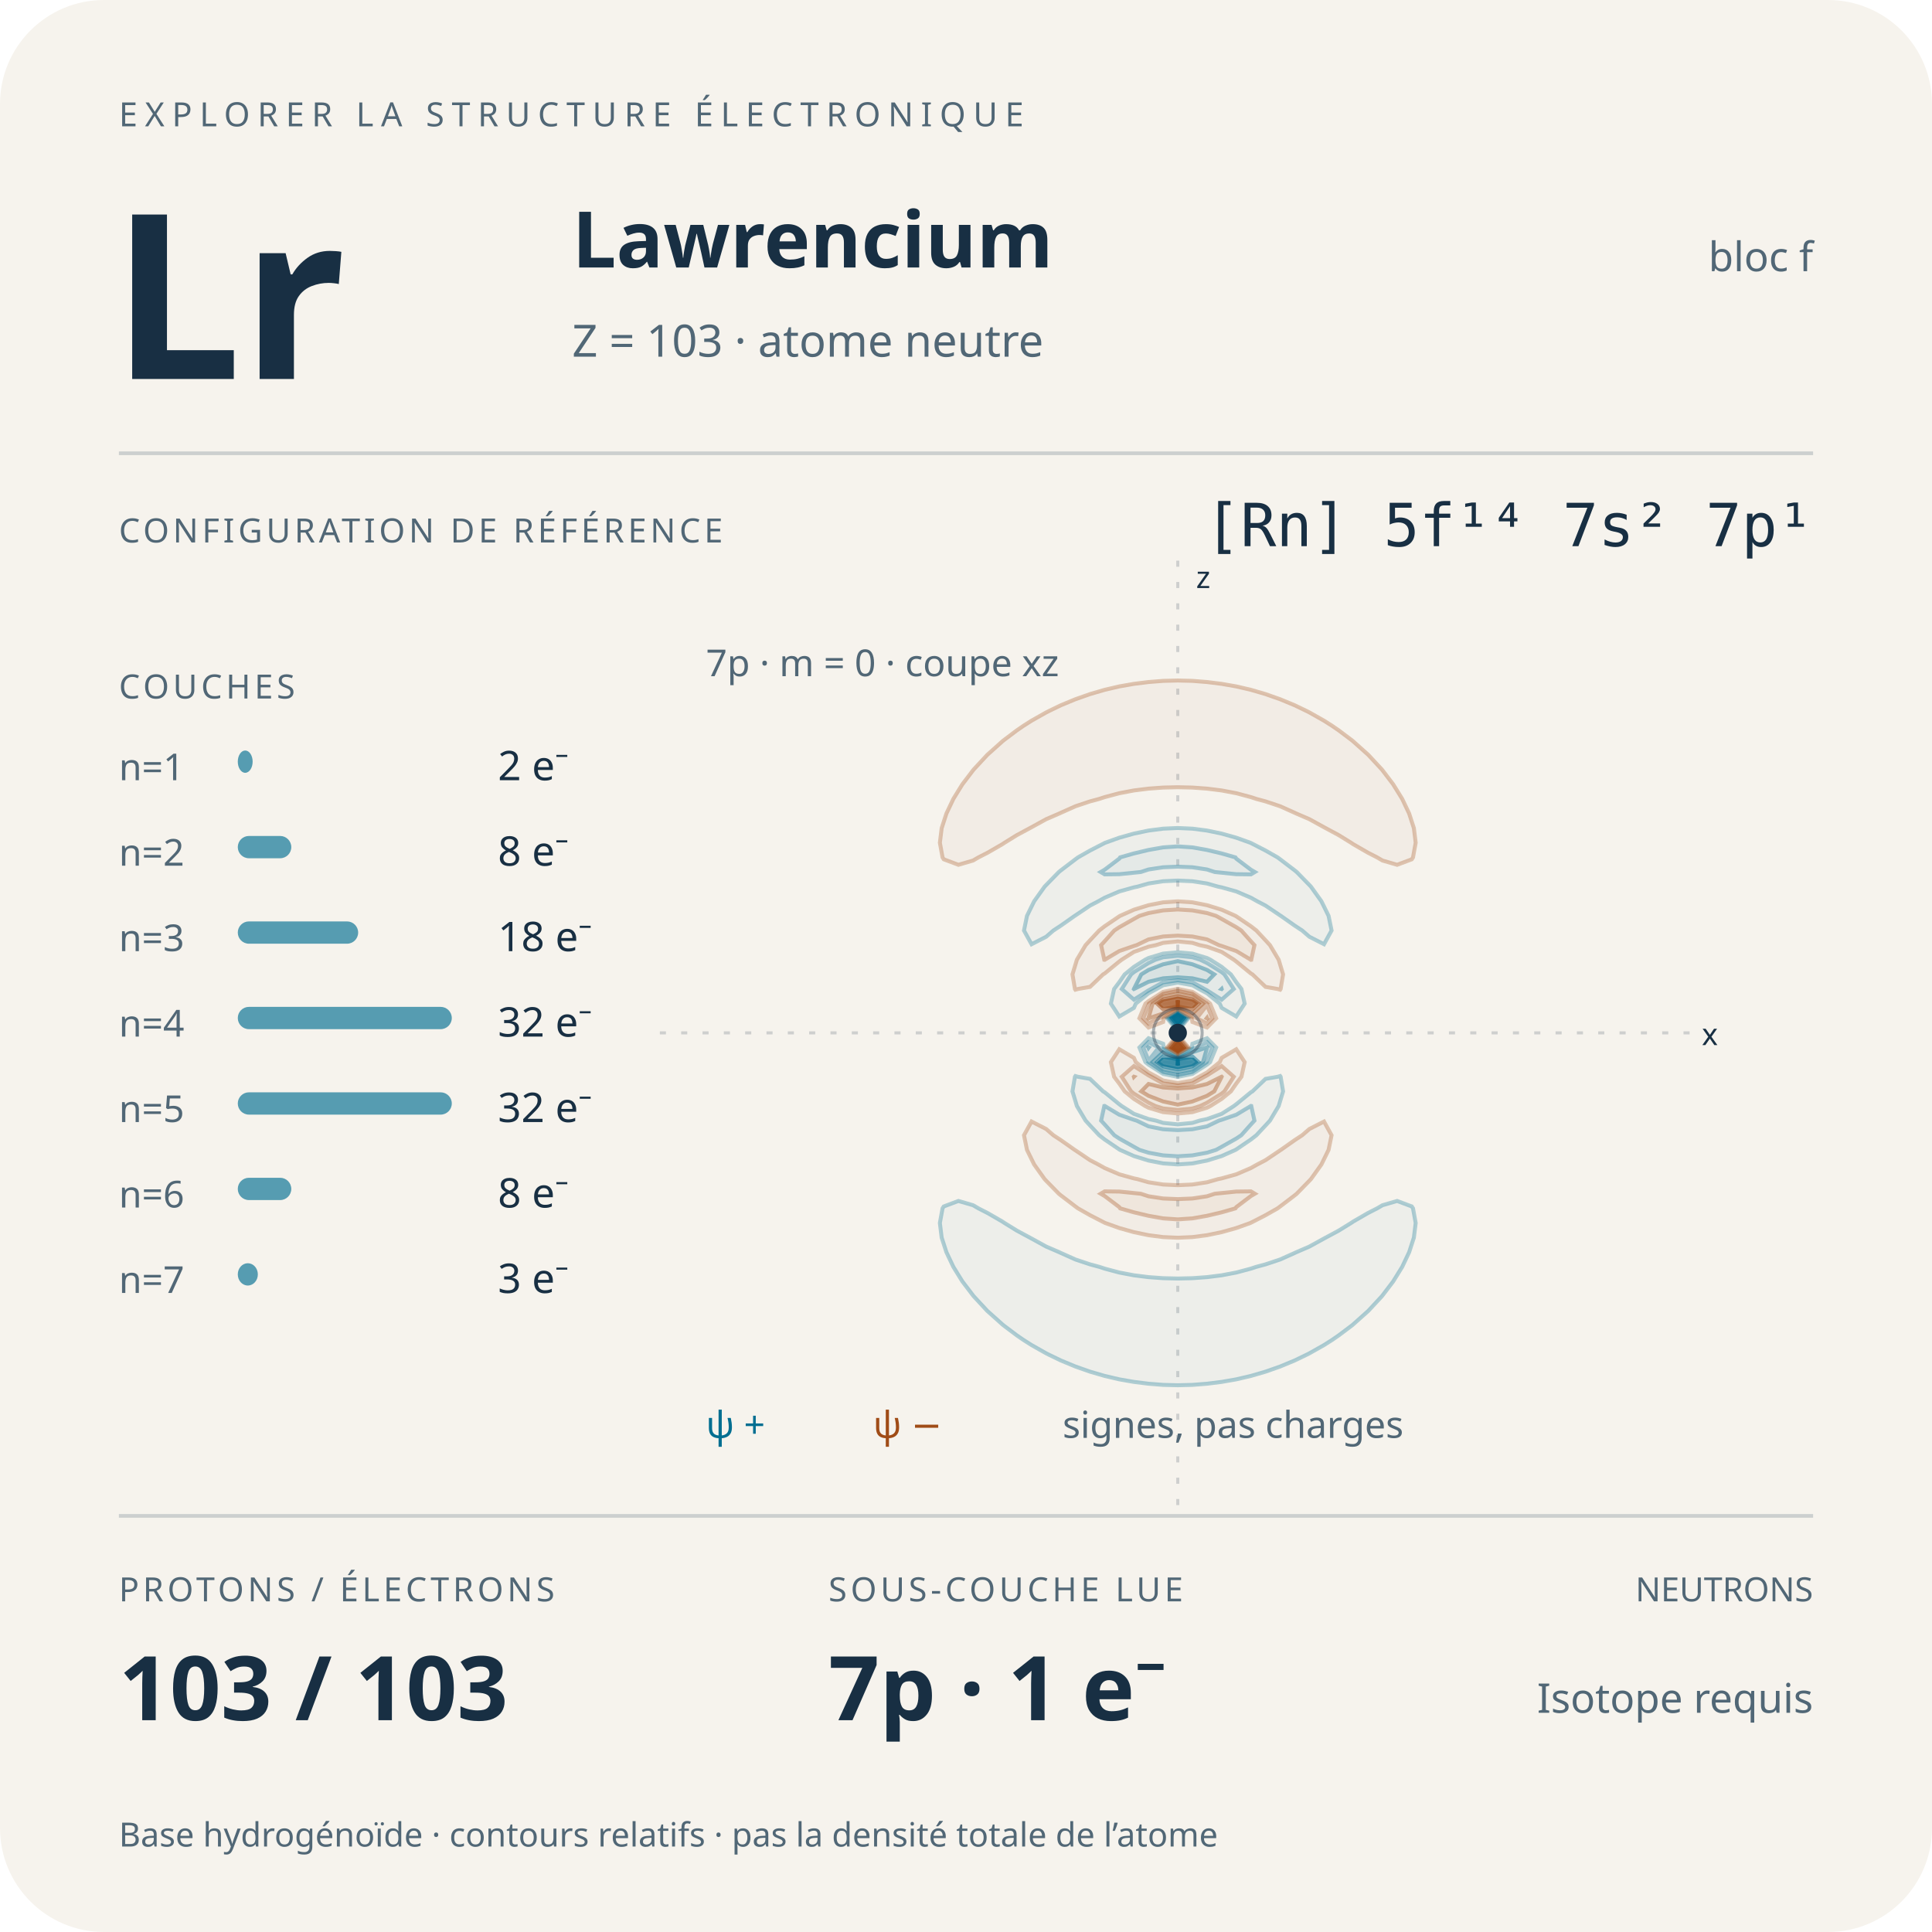
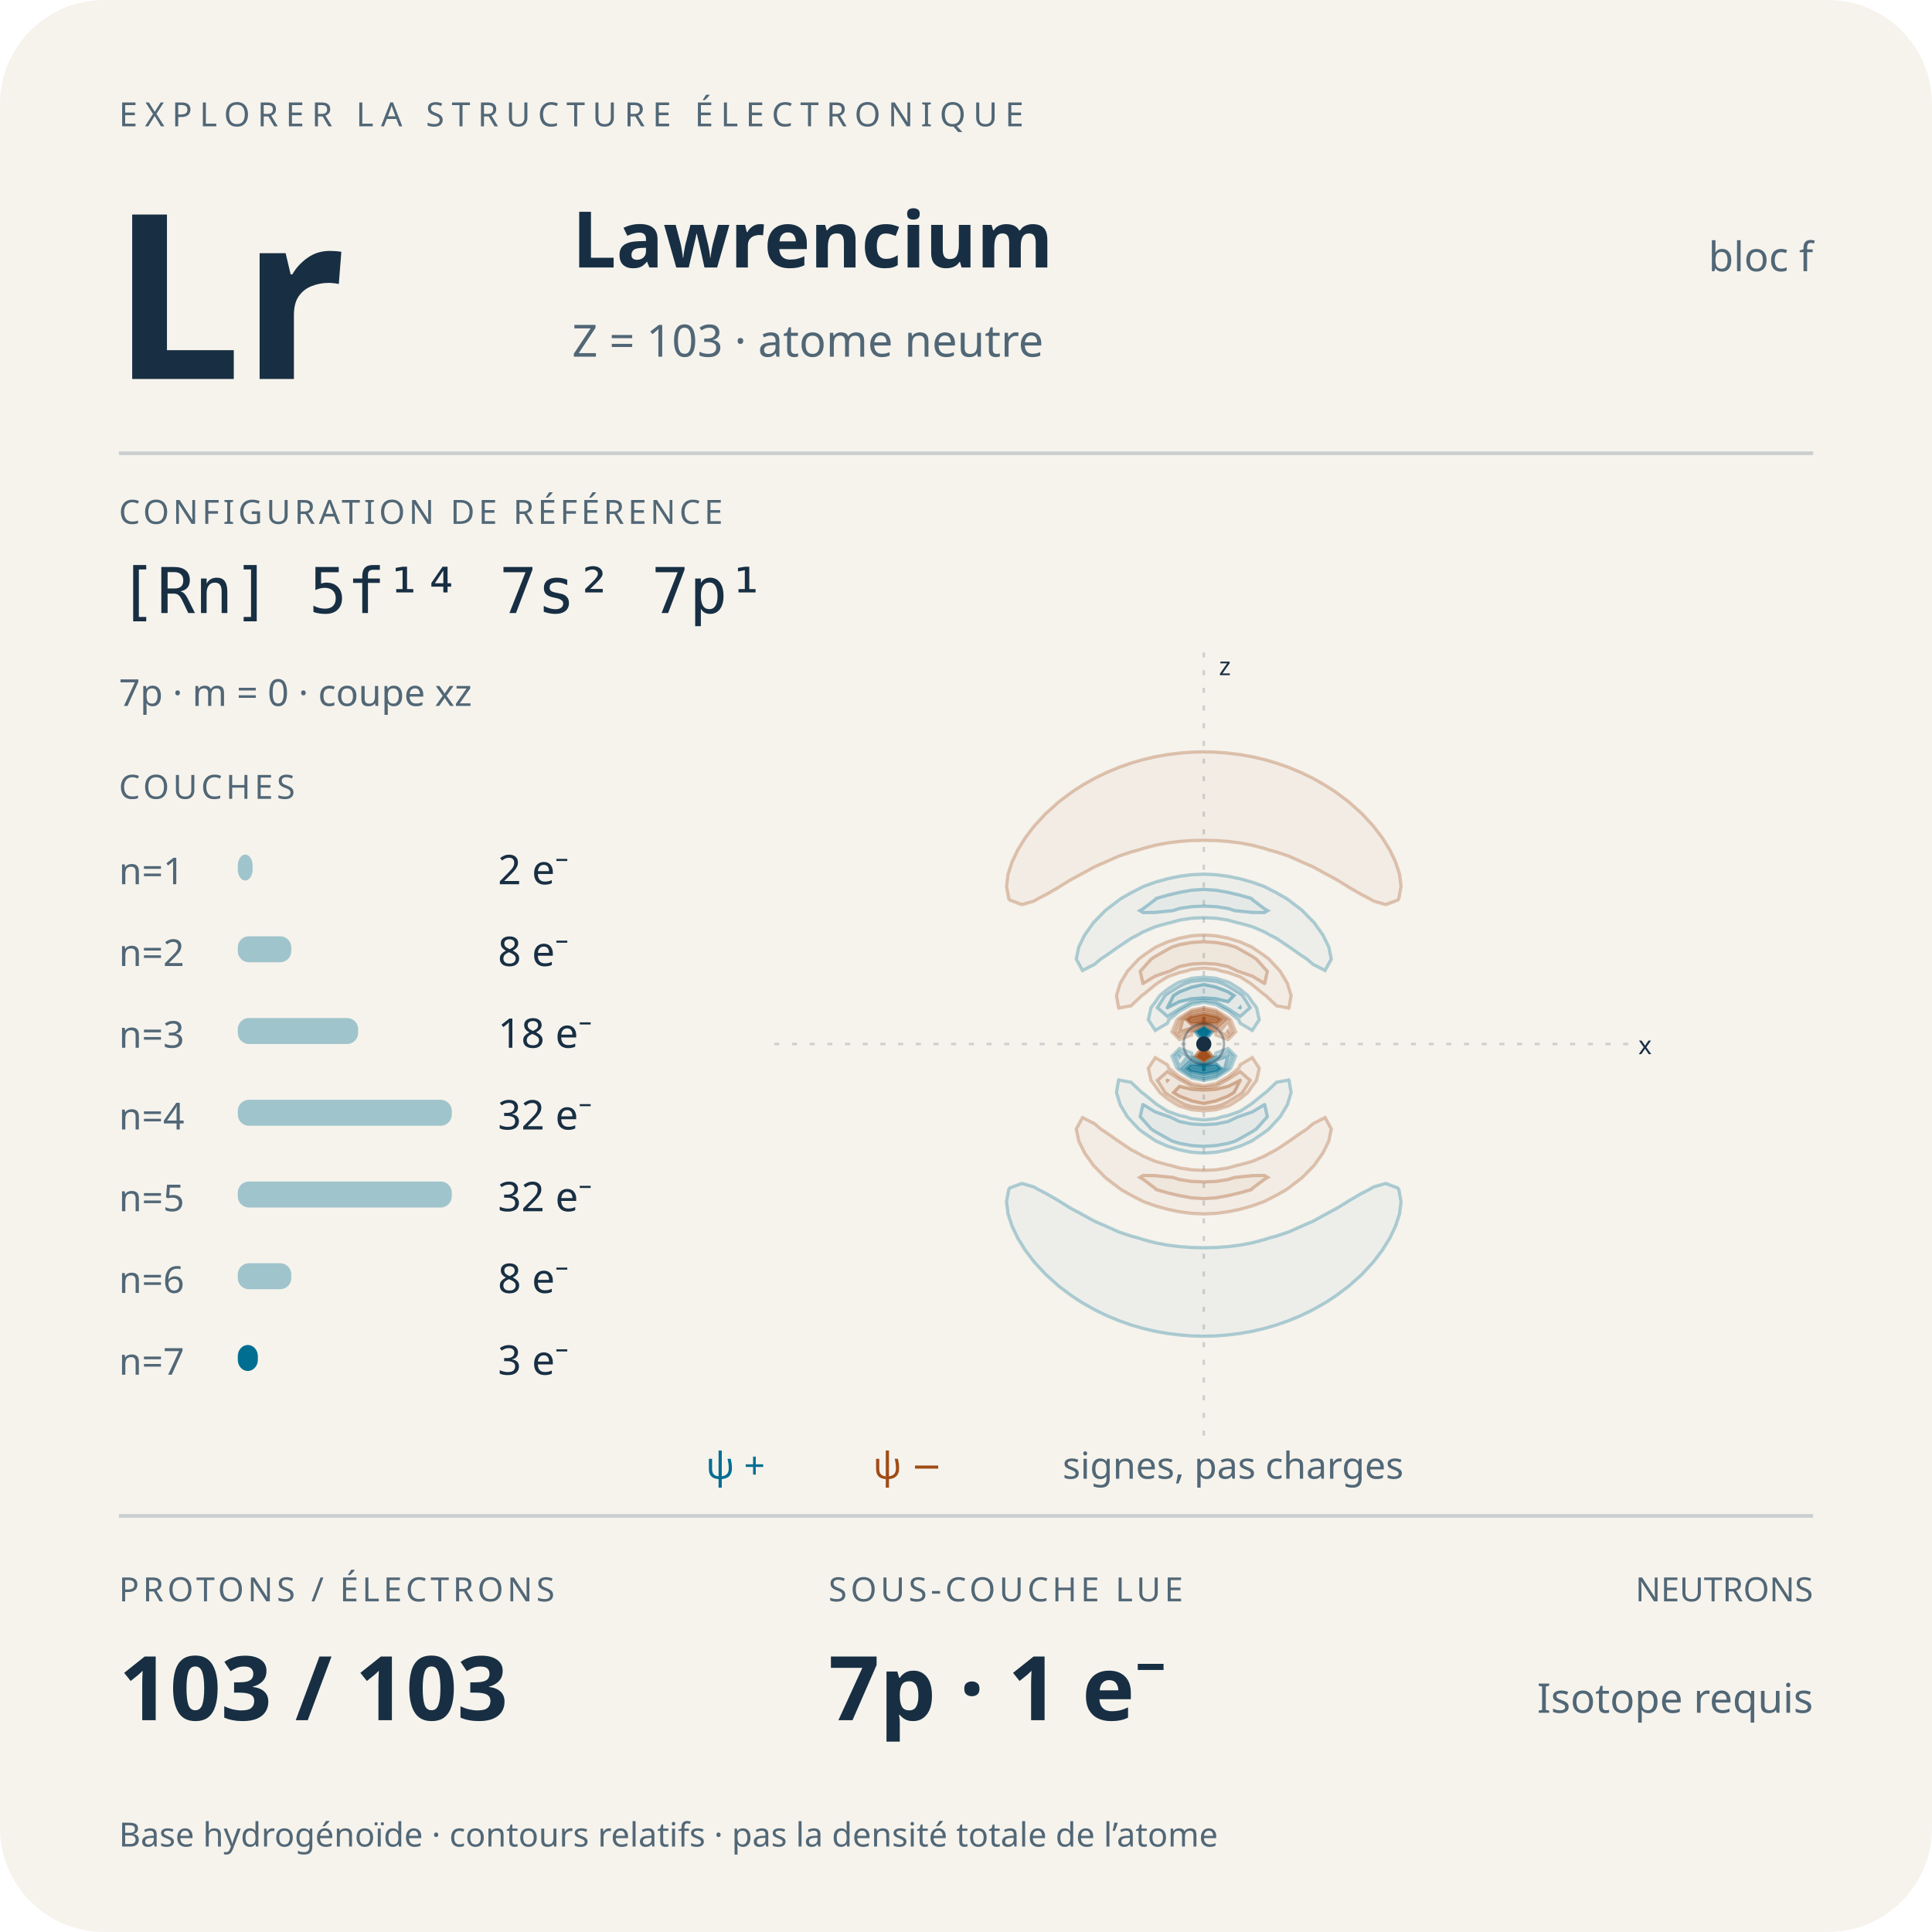
<svg role="img" aria-label="Analyseur atomique : Lawrencium" viewBox="0 0 520 520" style="display:block;width:100%;height:100%;color:#182f43;font-family:ui-sans-serif,system-ui,sans-serif">
  <rect width="520" height="520" rx="28" fill="#f6f3ed" />
  <g fill="#182f43">
    <text x="32" y="34" fill="#516776" font-size="9" letter-spacing="2">EXPLORER LA STRUCTURE ÉLECTRONIQUE</text>
    <text x="30" y="102" font-size="62" font-weight="650">Lr</text>
    <text x="154" y="72" font-size="21" font-weight="600">Lawrencium</text>
    <text x="154" y="96" font-size="12" fill="#516776">Z = 103 · atome neutre</text>
    <text x="488" y="73" text-anchor="end" font-size="11" fill="#516776">bloc f</text>
  </g>
  <g>
    <path d="M32 122H488" stroke="#516776" stroke-opacity=".25" />
-     <text x="32" y="146" font-size="9" letter-spacing="1" fill="#516776">CONFIGURATION DE RÉFÉRENCE</text>
-     <text x="488" y="147" text-anchor="end" fill="#182f43" font-size="16" font-family="ui-monospace,monospace">[Rn] 5f¹⁴ 7s² 7p¹</text>
+     <text x="32" y="141" font-size="9" letter-spacing="1" fill="#516776">CONFIGURATION DE RÉFÉRENCE</text>
+     <text x="32" y="165" fill="#182f43" font-size="17" font-family="ui-monospace,monospace">[Rn] 5f¹⁴ 7s² 7p¹</text>
  </g>
  <g fill="#516776">
-     <text x="32" y="188" font-size="9" letter-spacing="1">COUCHES</text>
-     <g transform="translate(32 210)">
+     <text x="32" y="215" font-size="9" letter-spacing="1">COUCHES</text>
+     <g transform="translate(32 238)">
      <text font-size="10">n=1</text>
-       <rect x="32" y="-8" width="4" height="6" rx="3" fill="#006e91" fill-opacity=".65" />
+       <rect x="32" y="-8" width="4" height="7" rx="3" fill="#006e91" fill-opacity="0.35" />
      <text x="102" font-size="11" fill="#182f43">2 e⁻</text>
    </g>
-     <g transform="translate(32 233)">
+     <g transform="translate(32 260)">
      <text font-size="10">n=2</text>
-       <rect x="32" y="-8" width="14.4" height="6" rx="3" fill="#006e91" fill-opacity=".65" />
+       <rect x="32" y="-8" width="14.4" height="7" rx="3" fill="#006e91" fill-opacity="0.35" />
      <text x="102" font-size="11" fill="#182f43">8 e⁻</text>
    </g>
-     <g transform="translate(32 256)">
+     <g transform="translate(32 282)">
      <text font-size="10">n=3</text>
-       <rect x="32" y="-8" width="32.4" height="6" rx="3" fill="#006e91" fill-opacity=".65" />
+       <rect x="32" y="-8" width="32.4" height="7" rx="3" fill="#006e91" fill-opacity="0.35" />
      <text x="102" font-size="11" fill="#182f43">18 e⁻</text>
    </g>
-     <g transform="translate(32 279)">
+     <g transform="translate(32 304)">
      <text font-size="10">n=4</text>
-       <rect x="32" y="-8" width="57.6" height="6" rx="3" fill="#006e91" fill-opacity=".65" />
+       <rect x="32" y="-8" width="57.6" height="7" rx="3" fill="#006e91" fill-opacity="0.35" />
      <text x="102" font-size="11" fill="#182f43">32 e⁻</text>
    </g>
-     <g transform="translate(32 302)">
+     <g transform="translate(32 326)">
      <text font-size="10">n=5</text>
-       <rect x="32" y="-8" width="57.6" height="6" rx="3" fill="#006e91" fill-opacity=".65" />
+       <rect x="32" y="-8" width="57.6" height="7" rx="3" fill="#006e91" fill-opacity="0.35" />
      <text x="102" font-size="11" fill="#182f43">32 e⁻</text>
    </g>
-     <g transform="translate(32 325)">
+     <g transform="translate(32 348)">
      <text font-size="10">n=6</text>
-       <rect x="32" y="-8" width="14.4" height="6" rx="3" fill="#006e91" fill-opacity=".65" />
+       <rect x="32" y="-8" width="14.4" height="7" rx="3" fill="#006e91" fill-opacity="0.35" />
      <text x="102" font-size="11" fill="#182f43">8 e⁻</text>
    </g>
-     <g transform="translate(32 348)">
+     <g transform="translate(32 370)">
      <text font-size="10">n=7</text>
-       <rect x="32" y="-8" width="5.4" height="6" rx="3" fill="#006e91" fill-opacity=".65" />
+       <rect x="32" y="-8" width="5.4" height="7" rx="3" fill="#006e91" fill-opacity="1" />
      <text x="102" font-size="11" fill="#182f43">3 e⁻</text>
    </g>
  </g>
-   <g transform="translate(317 278) scale(.82)">
+   <g transform="translate(324 281) scale(.68)">
    <g data-science-layer="atomic-orbital" data-scientific-status="hydrogenic-basis-not-total-density" opacity="1">
      <g stroke="currentColor" stroke-opacity=".18" fill="none">
        <path d="M-170 0H170M0-155V155" stroke-dasharray="2 5" />
        <text x="172" y="4" fill="currentColor" stroke="none" font-size="10">x</text>
        <text x="6" y="-146" fill="currentColor" stroke="none" font-size="10">z</text>
      </g>
      <path d="M-4.80 115.54L-9.08 115.20L-9.60 115.16L-14.40 114.56L-19.20 113.72L-24.00 112.60L-28.80 111.20L-31.07 110.40L-33.60 109.51L-38.40 107.52L-42.37 105.60L-43.20 105.18L-48.00 102.47L-50.63 100.80L-52.80 99.31L-57.20 96.00L-57.60 95.66L-62.40 91.37L-62.58 91.20L-67.03 86.40L-67.20 86.18L-70.69 81.60L-72.00 79.49L-73.66 76.80L-75.94 72.00L-76.80 69.34L-77.50 67.20L-78.09 62.40L-77.21 57.60L-76.80 56.97L-72.00 55.17L-67.20 56.57L-65.43 57.60L-62.40 59.15L-57.60 61.92L-56.88 62.40L-52.80 64.92L-48.56 67.20L-48.00 67.50L-43.20 70.14L-38.89 72.00L-38.40 72.23L-33.60 74.38L-28.80 75.98L-25.75 76.80L-24.00 77.38L-19.20 78.66L-14.40 79.57L-9.60 80.17L-4.80 80.52L0.00 80.63L4.80 80.52L9.60 80.17L14.40 79.57L19.20 78.66L24.00 77.38L25.75 76.80L28.80 75.98L33.60 74.38L38.40 72.23L38.89 72.00L43.20 70.14L48.00 67.50L48.56 67.20L52.80 64.92L56.88 62.40L57.60 61.92L62.40 59.15L65.43 57.60L67.20 56.57L72.00 55.17L76.80 56.97L77.21 57.60L78.09 62.40L77.50 67.20L76.80 69.34L75.94 72.00L73.66 76.80L72.00 79.49L70.69 81.60L67.20 86.18L67.03 86.40L62.58 91.20L62.40 91.37L57.60 95.66L57.20 96.00L52.80 99.31L50.63 100.80L48.00 102.47L43.20 105.18L42.37 105.60L38.40 107.52L33.60 109.51L31.07 110.40L28.80 111.20L24.00 112.60L19.20 113.72L14.40 114.56L9.60 115.16L9.08 115.20L4.80 115.54L0.00 115.66L-4.80 115.54ZM-14.40 40.43L-18.97 38.40L-19.20 38.26L-24.00 35.00L-25.80 33.60L-28.80 30.39L-30.26 28.80L-33.12 24.00L-33.60 22.40L-34.57 19.20L-33.76 14.40L-33.60 14.17L-32.79 14.40L-28.80 15.10L-24.50 19.20L-24.00 19.49L-19.20 23.42L-18.43 24.00L-14.40 26.57L-9.60 28.28L-7.14 28.80L-4.80 29.54L0.00 30.02L4.80 29.54L7.14 28.80L9.60 28.28L14.40 26.57L18.43 24.00L19.20 23.42L24.00 19.49L24.50 19.20L28.80 15.10L32.79 14.40L33.60 14.17L33.76 14.40L34.57 19.20L33.60 22.40L33.12 24.00L30.26 28.80L28.80 30.39L25.80 33.60L24.00 35.00L19.20 38.26L18.97 38.40L14.40 40.43L9.60 41.91L4.80 42.85L0.00 43.18L-4.80 42.85L-9.60 41.91L-14.40 40.43ZM0.00 14.44L-0.18 14.40L-4.80 13.46L-9.60 10.42L-10.61 9.60L-12.60 4.80L-9.60 1.76L-4.80 3.57L-4.61 4.80L0.00 7.70L4.61 4.80L4.80 3.57L9.60 1.76L12.60 4.80L10.61 9.60L9.60 10.42L4.80 13.46L0.18 14.40L0.00 14.44ZM0.00 -0.64L-3.52 -4.80L0.00 -7.01L3.52 -4.80L0.00 -0.64ZM-19.20 -5.38L-21.96 -9.60L-20.90 -14.40L-19.20 -16.65L-17.43 -19.20L-14.40 -21.67L-10.72 -24.00L-9.60 -24.57L-4.80 -26.02L0.00 -26.46L4.80 -26.02L9.60 -24.57L10.72 -24.00L14.40 -21.67L17.43 -19.20L19.20 -16.65L20.90 -14.40L21.96 -9.60L19.20 -5.38L14.40 -8.20L13.77 -9.60L9.60 -12.99L6.98 -14.40L4.80 -15.63L0.00 -16.50L-4.80 -15.63L-6.98 -14.40L-9.60 -12.99L-13.77 -9.60L-14.40 -8.20L-19.20 -5.38ZM-48.00 -29.10L-50.48 -33.60L-49.50 -38.40L-48.00 -41.46L-47.14 -43.20L-43.71 -48.00L-43.20 -48.54L-39.04 -52.80L-38.40 -53.32L-33.60 -56.98L-32.76 -57.60L-28.80 -59.85L-24.00 -62.32L-23.83 -62.40L-19.20 -64.06L-14.40 -65.41L-9.60 -66.41L-4.80 -67.03L-1.02 -67.20L0.00 -67.24L1.02 -67.20L4.80 -67.03L9.60 -66.41L14.40 -65.41L19.20 -64.06L23.83 -62.40L24.00 -62.32L28.80 -59.85L32.76 -57.60L33.60 -56.98L38.40 -53.32L39.04 -52.80L43.20 -48.54L43.71 -48.00L47.14 -43.20L48.00 -41.46L49.50 -38.40L50.48 -33.60L48.00 -29.10L43.20 -31.55L40.83 -33.60L38.40 -35.19L33.84 -38.40L33.60 -38.55L28.80 -41.78L26.07 -43.20L24.00 -44.36L19.20 -46.42L14.40 -47.76L13.22 -48.00L9.60 -49.03L4.80 -49.77L0.00 -49.99L-4.80 -49.77L-9.60 -49.03L-13.22 -48.00L-14.40 -47.76L-19.20 -46.42L-24.00 -44.36L-26.07 -43.20L-28.80 -41.78L-33.60 -38.55L-33.84 -38.40L-38.40 -35.19L-40.83 -33.60L-43.20 -31.55L-48.00 -29.10Z" fill="#006e91" fill-rule="evenodd" fill-opacity="0.037" stroke="#006e91" stroke-width="1.3" stroke-opacity="0.294" />
      <path d="M-9.60 39.33L-12.59 38.40L-14.40 37.40L-19.20 34.69L-20.85 33.60L-24.00 30.07L-25.17 28.80L-24.12 24.00L-24.00 23.98L-23.97 24.00L-19.20 26.86L-14.40 28.52L-13.49 28.80L-9.60 30.67L-4.80 31.63L0.00 31.91L4.80 31.63L9.60 30.67L13.49 28.80L14.40 28.52L19.20 26.86L23.97 24.00L24.00 23.98L24.12 24.00L25.17 28.80L24.00 30.07L20.85 33.60L19.20 34.69L14.40 37.40L12.59 38.40L9.60 39.33L4.80 40.21L0.00 40.51L-4.80 40.21L-9.60 39.33ZM-4.80 12.81L-9.46 9.60L-4.80 5.27L0.00 7.96L4.80 5.27L6.21 4.80L9.60 3.08L11.30 4.80L9.60 9.11L9.46 9.60L4.80 12.81L0.00 13.78L-4.80 12.81ZM-9.60 9.11L-11.30 4.80L-9.60 3.08L-6.21 4.80L-9.60 9.11ZM0.00 -1.13L-3.11 -4.80L0.00 -6.76L3.11 -4.80L0.00 -1.13ZM-14.40 -10.90L-18.38 -14.40L-15.32 -19.20L-14.40 -19.95L-9.60 -22.93L-7.38 -24.00L-4.80 -24.82L0.00 -25.30L4.80 -24.82L7.38 -24.00L9.60 -22.93L14.40 -19.95L15.32 -19.20L18.38 -14.40L14.40 -10.90L9.60 -13.95L8.77 -14.40L4.80 -16.64L0.00 -17.27L-4.80 -16.64L-8.77 -14.40L-9.60 -13.95L-14.40 -10.90ZM-24.00 -52.02L-25.30 -52.80L-24.00 -53.56L-19.20 -57.19L-18.93 -57.60L-14.40 -58.90L-9.60 -60.04L-4.80 -60.89L0.00 -61.22L4.80 -60.89L9.60 -60.04L14.40 -58.90L18.93 -57.60L19.20 -57.19L24.00 -53.56L25.30 -52.80L24.00 -52.02L19.20 -52.08L14.40 -52.57L12.14 -52.80L9.60 -53.63L4.80 -54.36L0.00 -54.56L-4.80 -54.36L-9.60 -53.63L-12.14 -52.80L-14.40 -52.57L-19.20 -52.08L-24.00 -52.02Z" fill="#006e91" fill-rule="evenodd" fill-opacity="0.042" stroke="#006e91" stroke-width="1.3" stroke-opacity="0.324" />
      <path d="M-4.80 11.99L-8.27 9.60L-4.80 6.37L0.00 8.28L4.80 6.37L9.49 4.80L9.60 4.74L9.66 4.80L9.60 4.94L8.27 9.60L4.80 11.99L0.00 12.96L-4.80 11.99ZM-9.60 4.94L-9.66 4.80L-9.60 4.74L-9.49 4.80L-9.60 4.94ZM0.00 -1.73L-2.60 -4.80L0.00 -6.44L2.60 -4.80L0.00 -1.73ZM-14.40 -14.39L-14.41 -14.40L-14.40 -14.43L-11.98 -19.20L-9.60 -20.66L-4.80 -22.52L0.00 -23.55L4.80 -22.52L9.60 -20.66L11.98 -19.20L9.60 -16.77L4.80 -17.91L0.00 -18.24L-4.80 -17.91L-9.60 -16.77L-14.37 -14.40L-14.40 -14.39ZM14.40 -14.39L14.37 -14.40L14.40 -14.43L14.41 -14.40L14.40 -14.39Z" fill="#006e91" fill-rule="evenodd" fill-opacity="0.051" stroke="#006e91" stroke-width="1.3" stroke-opacity="0.384" />
      <path d="M-4.80 10.96L-6.78 9.60L-4.80 7.76L0.00 8.69L4.80 7.76L6.78 9.60L4.80 10.96L0.00 11.93L-4.80 10.96ZM0.00 -2.49L-1.95 -4.80L0.00 -6.03L1.95 -4.80L0.00 -2.49Z" fill="#006e91" fill-rule="evenodd" fill-opacity="0.067" stroke="#006e91" stroke-width="1.3" stroke-opacity="0.496" />
      <path d="M-4.80 9.84L-5.15 9.60L-4.80 9.28L0.00 9.13L4.80 9.28L5.15 9.60L4.80 9.84L0.00 10.80L-4.80 9.84ZM0.00 -3.33L-1.25 -4.80L0.00 -5.59L1.25 -4.80L0.00 -3.33Z" fill="#006e91" fill-rule="evenodd" fill-opacity="0.093" stroke="#006e91" stroke-width="2.2" stroke-opacity="0.664" />
      <path d="M0.00 9.71L-0.53 9.60L0.00 9.56L0.53 9.60L0.00 9.71ZM0.00 -4.13L-0.57 -4.80L0.00 -5.16L0.57 -4.80L0.00 -4.13Z" fill="#006e91" fill-rule="evenodd" fill-opacity="0.124" stroke="#006e91" stroke-width="2.2" stroke-opacity="0.872" />
      <path d="M0.00 67.24L-1.02 67.20L-4.80 67.03L-9.60 66.41L-14.40 65.41L-19.20 64.06L-23.83 62.40L-24.00 62.32L-28.80 59.85L-32.76 57.60L-33.60 56.98L-38.40 53.32L-39.04 52.80L-43.20 48.54L-43.71 48.00L-47.14 43.20L-48.00 41.46L-49.50 38.40L-50.48 33.60L-48.00 29.10L-43.20 31.55L-40.83 33.60L-38.40 35.19L-33.84 38.40L-33.60 38.55L-28.80 41.78L-26.07 43.20L-24.00 44.36L-19.20 46.42L-14.40 47.76L-13.22 48.00L-9.60 49.03L-4.80 49.77L0.00 49.99L4.80 49.77L9.60 49.03L13.22 48.00L14.40 47.76L19.20 46.42L24.00 44.36L26.07 43.20L28.80 41.78L33.60 38.55L33.84 38.40L38.40 35.19L40.83 33.60L43.20 31.55L48.00 29.10L50.48 33.60L49.50 38.40L48.00 41.46L47.14 43.20L43.71 48.00L43.20 48.54L39.04 52.80L38.40 53.32L33.60 56.98L32.76 57.60L28.80 59.85L24.00 62.32L23.83 62.40L19.20 64.06L14.40 65.41L9.60 66.41L4.80 67.03L1.02 67.20L0.00 67.24ZM-9.60 24.57L-10.72 24.00L-14.40 21.67L-17.43 19.20L-19.20 16.65L-20.90 14.40L-21.96 9.60L-19.20 5.38L-14.40 8.20L-13.77 9.60L-9.60 12.99L-6.98 14.40L-4.80 15.63L0.00 16.50L4.80 15.63L6.98 14.40L9.60 12.99L13.77 9.60L14.40 8.20L19.20 5.38L21.96 9.60L20.90 14.40L19.20 16.65L17.43 19.20L14.40 21.67L10.72 24.00L9.60 24.57L4.80 26.02L0.00 26.46L-4.80 26.02L-9.60 24.57ZM0.00 7.01L-3.52 4.80L0.00 0.64L3.52 4.80L0.00 7.01ZM-9.60 -1.76L-12.60 -4.80L-10.61 -9.60L-9.60 -10.42L-4.80 -13.46L-0.18 -14.40L0.00 -14.44L0.18 -14.40L4.80 -13.46L9.60 -10.42L10.61 -9.60L12.60 -4.80L9.60 -1.76L4.80 -3.57L4.61 -4.80L0.00 -7.70L-4.61 -4.80L-4.80 -3.57L-9.60 -1.76ZM-33.60 -14.17L-33.76 -14.40L-34.57 -19.20L-33.60 -22.40L-33.12 -24.00L-30.26 -28.80L-28.80 -30.39L-25.80 -33.60L-24.00 -35.00L-19.20 -38.26L-18.97 -38.40L-14.40 -40.43L-9.60 -41.91L-4.80 -42.85L0.00 -43.18L4.80 -42.85L9.60 -41.91L14.40 -40.43L18.97 -38.40L19.20 -38.26L24.00 -35.00L25.80 -33.60L28.80 -30.39L30.26 -28.80L33.12 -24.00L33.60 -22.40L34.57 -19.20L33.76 -14.40L33.60 -14.17L32.79 -14.40L28.80 -15.10L24.50 -19.20L24.00 -19.49L19.20 -23.42L18.43 -24.00L14.40 -26.57L9.60 -28.28L7.14 -28.80L4.80 -29.54L0.00 -30.02L-4.80 -29.54L-7.14 -28.80L-9.60 -28.28L-14.40 -26.57L-18.43 -24.00L-19.20 -23.42L-24.00 -19.49L-24.50 -19.20L-28.80 -15.10L-32.79 -14.40L-33.60 -14.17ZM-76.80 -56.97L-77.21 -57.60L-78.09 -62.40L-77.50 -67.20L-76.80 -69.34L-75.94 -72.00L-73.66 -76.80L-72.00 -79.49L-70.69 -81.60L-67.20 -86.18L-67.03 -86.40L-62.58 -91.20L-62.40 -91.37L-57.60 -95.66L-57.20 -96.00L-52.80 -99.31L-50.63 -100.80L-48.00 -102.47L-43.20 -105.18L-42.37 -105.60L-38.40 -107.52L-33.60 -109.51L-31.07 -110.40L-28.80 -111.20L-24.00 -112.60L-19.20 -113.72L-14.40 -114.56L-9.60 -115.16L-9.08 -115.20L-4.80 -115.54L0.00 -115.66L4.80 -115.54L9.08 -115.20L9.60 -115.16L14.40 -114.56L19.20 -113.72L24.00 -112.60L28.80 -111.20L31.07 -110.40L33.60 -109.51L38.40 -107.52L42.37 -105.60L43.20 -105.18L48.00 -102.47L50.63 -100.80L52.80 -99.31L57.20 -96.00L57.60 -95.66L62.40 -91.37L62.58 -91.20L67.03 -86.40L67.20 -86.18L70.69 -81.60L72.00 -79.49L73.66 -76.80L75.94 -72.00L76.80 -69.34L77.50 -67.20L78.09 -62.40L77.21 -57.60L76.80 -56.97L72.00 -55.17L67.20 -56.57L65.43 -57.60L62.40 -59.15L57.60 -61.92L56.88 -62.40L52.80 -64.92L48.56 -67.20L48.00 -67.50L43.20 -70.14L38.89 -72.00L38.40 -72.23L33.60 -74.38L28.80 -75.98L25.75 -76.80L24.00 -77.38L19.20 -78.66L14.40 -79.57L9.60 -80.17L4.80 -80.52L0.00 -80.63L-4.80 -80.52L-9.60 -80.17L-14.40 -79.57L-19.20 -78.66L-24.00 -77.38L-25.75 -76.80L-28.80 -75.98L-33.60 -74.38L-38.40 -72.23L-38.89 -72.00L-43.20 -70.14L-48.00 -67.50L-48.56 -67.20L-52.80 -64.92L-56.88 -62.40L-57.60 -61.92L-62.40 -59.15L-65.43 -57.60L-67.20 -56.57L-72.00 -55.17L-76.80 -56.97Z" fill="#a04c17" fill-rule="evenodd" fill-opacity="0.037" stroke="#a04c17" stroke-width="1.3" stroke-opacity="0.294" />
      <path d="M-14.40 58.90L-18.93 57.60L-19.20 57.19L-24.00 53.56L-25.30 52.80L-24.00 52.02L-19.20 52.08L-14.40 52.57L-12.14 52.80L-9.60 53.63L-4.80 54.36L0.00 54.56L4.80 54.36L9.60 53.63L12.14 52.80L14.40 52.57L19.20 52.08L24.00 52.02L25.30 52.80L24.00 53.56L19.20 57.19L18.93 57.60L14.40 58.90L9.60 60.04L4.80 60.89L0.00 61.22L-4.80 60.89L-9.60 60.04L-14.40 58.90ZM-4.80 24.82L-7.38 24.00L-9.60 22.93L-14.40 19.95L-15.32 19.20L-18.38 14.40L-14.40 10.90L-9.60 13.95L-8.77 14.40L-4.80 16.64L0.00 17.27L4.80 16.64L8.77 14.40L9.60 13.95L14.40 10.90L18.38 14.40L15.32 19.20L14.40 19.95L9.60 22.93L7.38 24.00L4.80 24.82L0.00 25.30L-4.80 24.82ZM0.00 6.76L-3.11 4.80L0.00 1.13L3.11 4.80L0.00 6.76ZM-9.60 -3.08L-11.30 -4.80L-9.60 -9.11L-9.46 -9.60L-4.80 -12.81L0.00 -13.78L4.80 -12.81L9.46 -9.60L4.80 -5.27L0.00 -7.96L-4.80 -5.27L-6.21 -4.80L-9.60 -3.08ZM9.60 -3.08L6.21 -4.80L9.60 -9.11L11.30 -4.80L9.60 -3.08ZM-24.00 -23.98L-24.12 -24.00L-25.17 -28.80L-24.00 -30.07L-20.85 -33.60L-19.20 -34.69L-14.40 -37.40L-12.59 -38.40L-9.60 -39.33L-4.80 -40.21L0.00 -40.51L4.80 -40.21L9.60 -39.33L12.59 -38.40L14.40 -37.40L19.20 -34.69L20.85 -33.60L24.00 -30.07L25.17 -28.80L24.12 -24.00L24.00 -23.98L23.97 -24.00L19.20 -26.86L14.40 -28.52L13.49 -28.80L9.60 -30.67L4.80 -31.63L0.00 -31.91L-4.80 -31.63L-9.60 -30.67L-13.49 -28.80L-14.40 -28.52L-19.20 -26.86L-23.97 -24.00L-24.00 -23.98Z" fill="#a04c17" fill-rule="evenodd" fill-opacity="0.042" stroke="#a04c17" stroke-width="1.3" stroke-opacity="0.324" />
      <path d="M-9.60 20.66L-11.98 19.20L-9.60 16.77L-4.80 17.91L0.00 18.24L4.80 17.91L9.60 16.77L14.37 14.40L14.40 14.39L14.41 14.40L14.40 14.43L11.98 19.20L9.60 20.66L4.80 22.52L0.00 23.55L-4.80 22.52L-9.60 20.66ZM-14.40 14.43L-14.41 14.40L-14.40 14.39L-14.37 14.40L-14.40 14.43ZM0.00 6.44L-2.60 4.80L0.00 1.73L2.60 4.80L0.00 6.44ZM-9.60 -4.74L-9.66 -4.80L-9.60 -4.94L-8.27 -9.60L-4.80 -11.99L0.00 -12.96L4.80 -11.99L8.27 -9.60L4.80 -6.37L0.00 -8.28L-4.80 -6.37L-9.49 -4.80L-9.60 -4.74ZM9.60 -4.74L9.49 -4.80L9.60 -4.94L9.66 -4.80L9.60 -4.74Z" fill="#a04c17" fill-rule="evenodd" fill-opacity="0.051" stroke="#a04c17" stroke-width="1.3" stroke-opacity="0.384" />
      <path d="M0.00 6.03L-1.95 4.80L0.00 2.49L1.95 4.80L0.00 6.03ZM-4.80 -7.76L-6.78 -9.60L-4.80 -10.96L0.00 -11.93L4.80 -10.96L6.78 -9.60L4.80 -7.76L0.00 -8.69L-4.80 -7.76Z" fill="#a04c17" fill-rule="evenodd" fill-opacity="0.067" stroke="#a04c17" stroke-width="1.3" stroke-opacity="0.496" />
      <path d="M0.00 5.59L-1.25 4.80L0.00 3.33L1.25 4.80L0.00 5.59ZM-4.80 -9.28L-5.15 -9.60L-4.80 -9.84L0.00 -10.80L4.80 -9.84L5.15 -9.60L4.80 -9.28L0.00 -9.13L-4.80 -9.28Z" fill="#a04c17" fill-rule="evenodd" fill-opacity="0.093" stroke="#a04c17" stroke-width="2.2" stroke-opacity="0.664" />
      <path d="M0.00 5.16L-0.57 4.80L0.00 4.13L0.57 4.80L0.00 5.16ZM0.00 -9.56L-0.53 -9.60L0.00 -9.71L0.53 -9.60L0.00 -9.56Z" fill="#a04c17" fill-rule="evenodd" fill-opacity="0.124" stroke="#a04c17" stroke-width="2.2" stroke-opacity="0.872" />
      <g data-atomic-sublayer="nucleus">
        <circle r="3" fill="currentColor" />
        <circle r="8" fill="none" stroke="currentColor" stroke-opacity=".35" />
      </g>
    </g>
  </g>
  <g font-size="10" fill="#516776">
-     <text x="190" y="182">7p · m = 0 · coupe xz</text>
-     <text x="190" y="387" fill="#006e91">ψ +</text>
-     <text x="235" y="387" fill="#a04c17">ψ −</text>
-     <text x="286" y="387">signes, pas charges</text>
+     <text x="32" y="190">7p · m = 0 · coupe xz</text>
+     <text x="190" y="398" fill="#006e91">ψ +</text>
+     <text x="235" y="398" fill="#a04c17">ψ −</text>
+     <text x="286" y="398">signes, pas charges</text>
  </g>
  <g fill="#182f43">
    <path d="M32 408H488" stroke="#516776" stroke-opacity=".25" />
    <text x="32" y="431" font-size="9" letter-spacing="1" fill="#516776">PROTONS / ÉLECTRONS</text>
    <text x="32" y="463" font-size="24" font-weight="600">103 / 103</text>
    <text x="223" y="431" font-size="9" letter-spacing="1" fill="#516776">SOUS-COUCHE LUE</text>
    <text x="223" y="463" font-size="24" font-weight="600">7p · 1 e⁻</text>
    <text x="488" y="431" text-anchor="end" font-size="9" fill="#516776">NEUTRONS</text>
    <text x="488" y="461" text-anchor="end" font-size="11" fill="#516776">Isotope requis</text>
  </g>
  <text x="32" y="497" fill="#516776" font-size="9">Base hydrogénoïde · contours relatifs · pas la densité totale de l’atome</text>
</svg>
